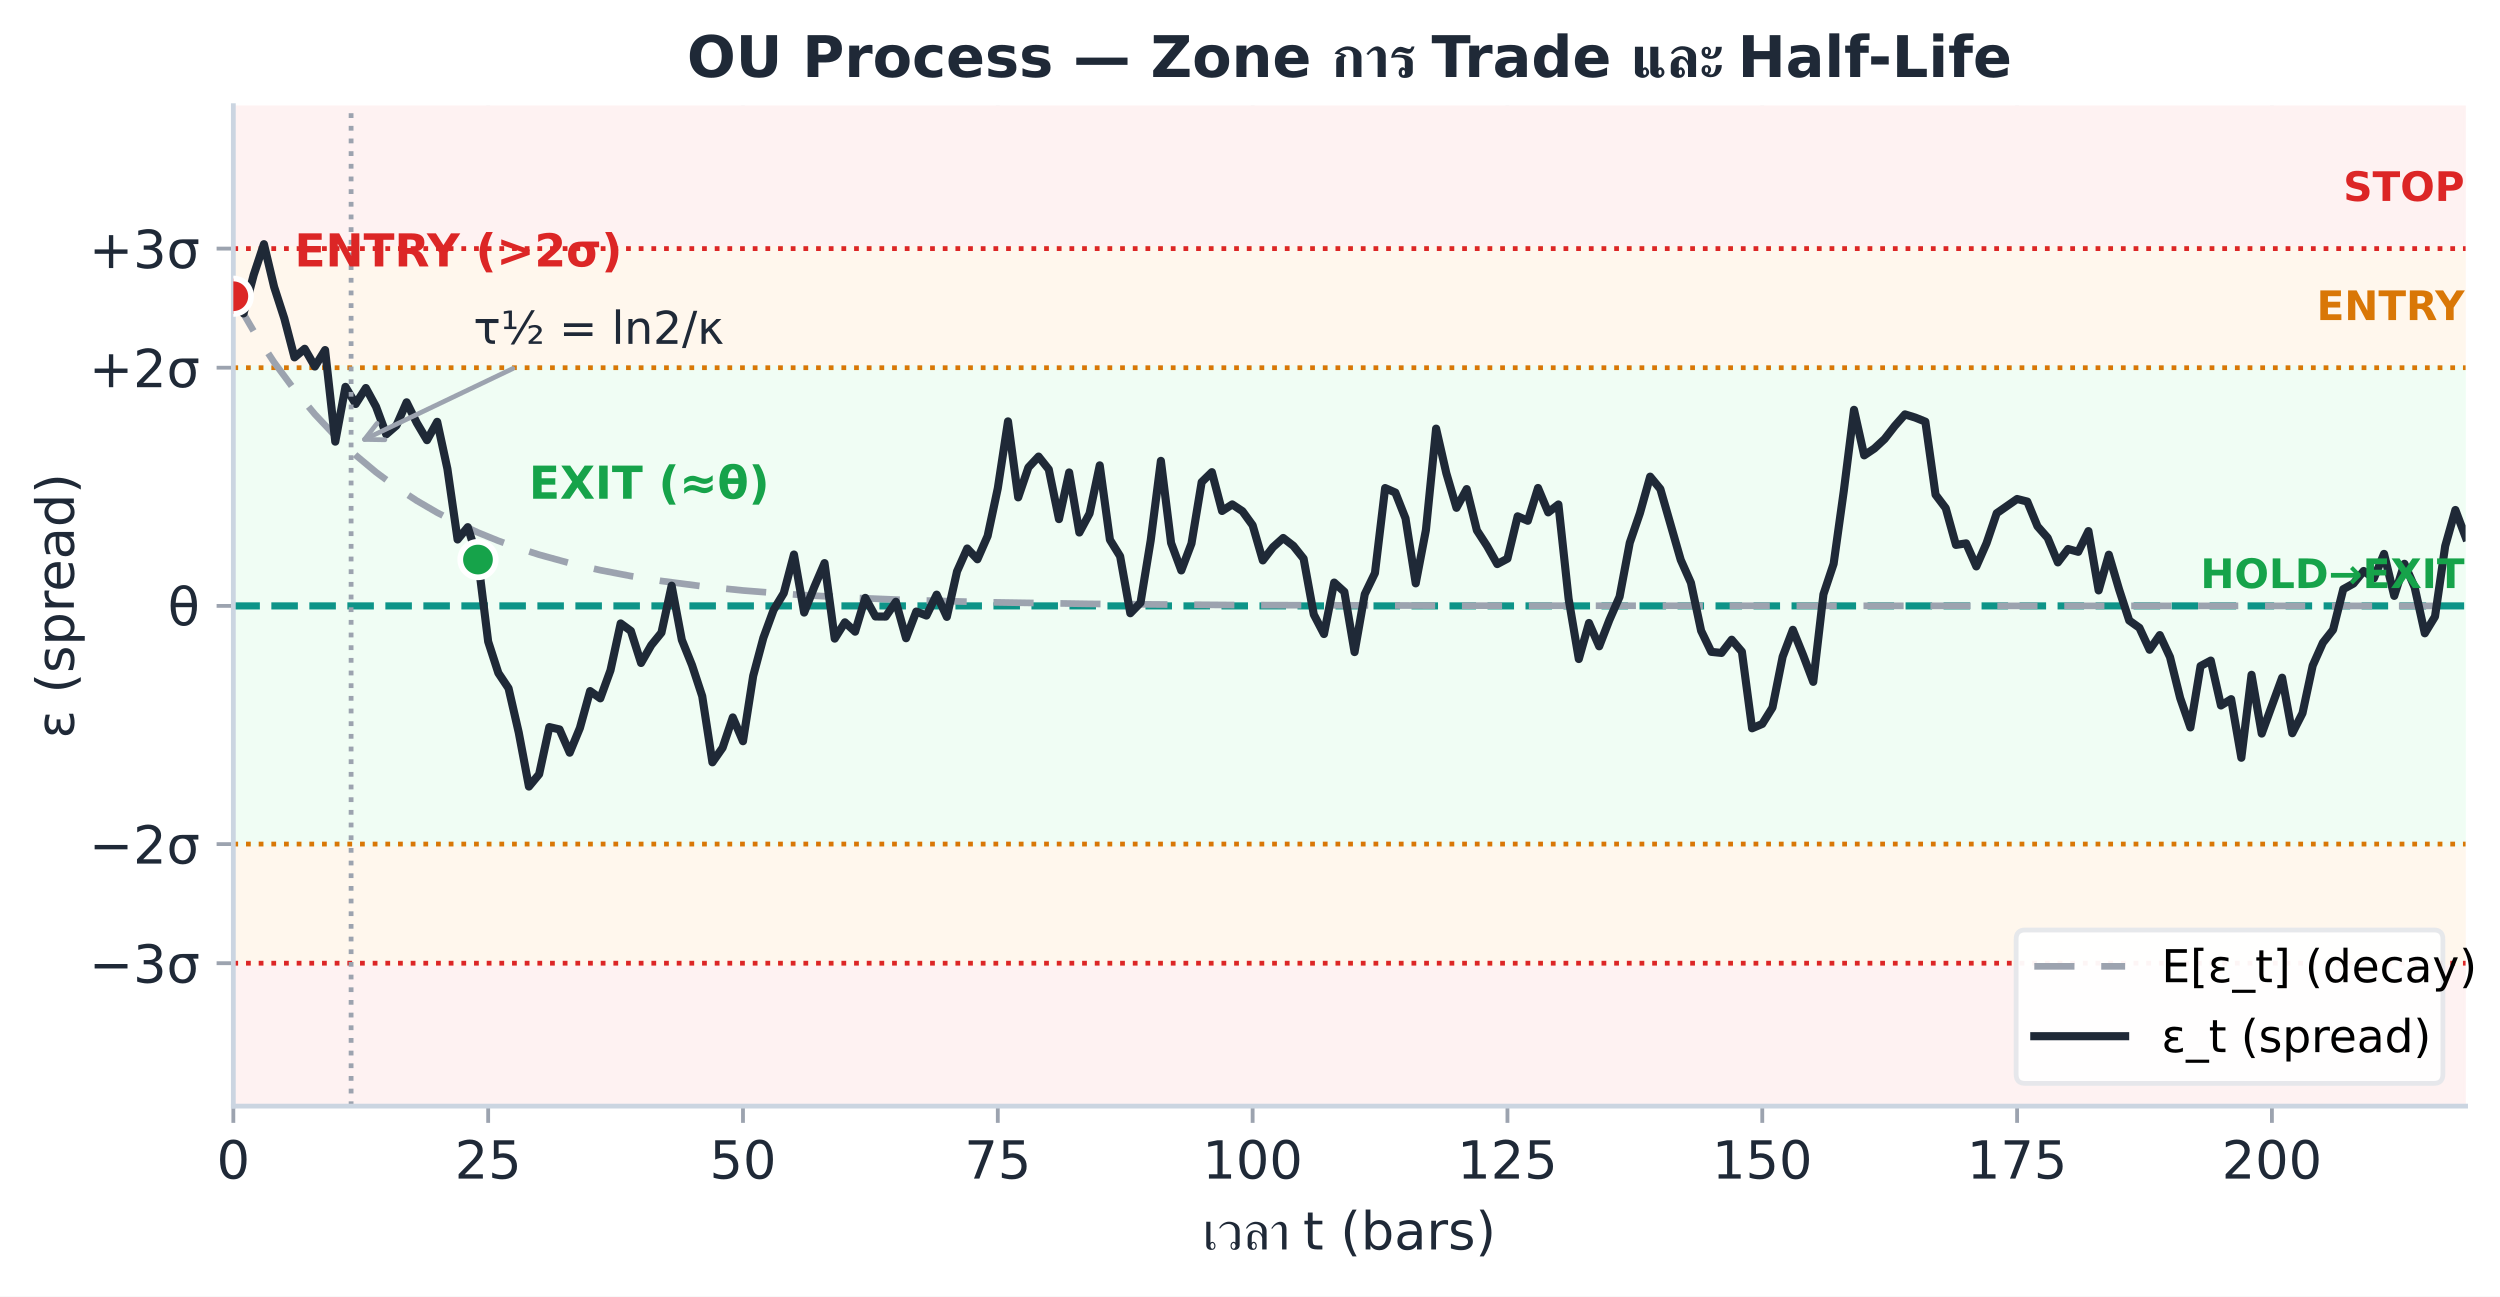
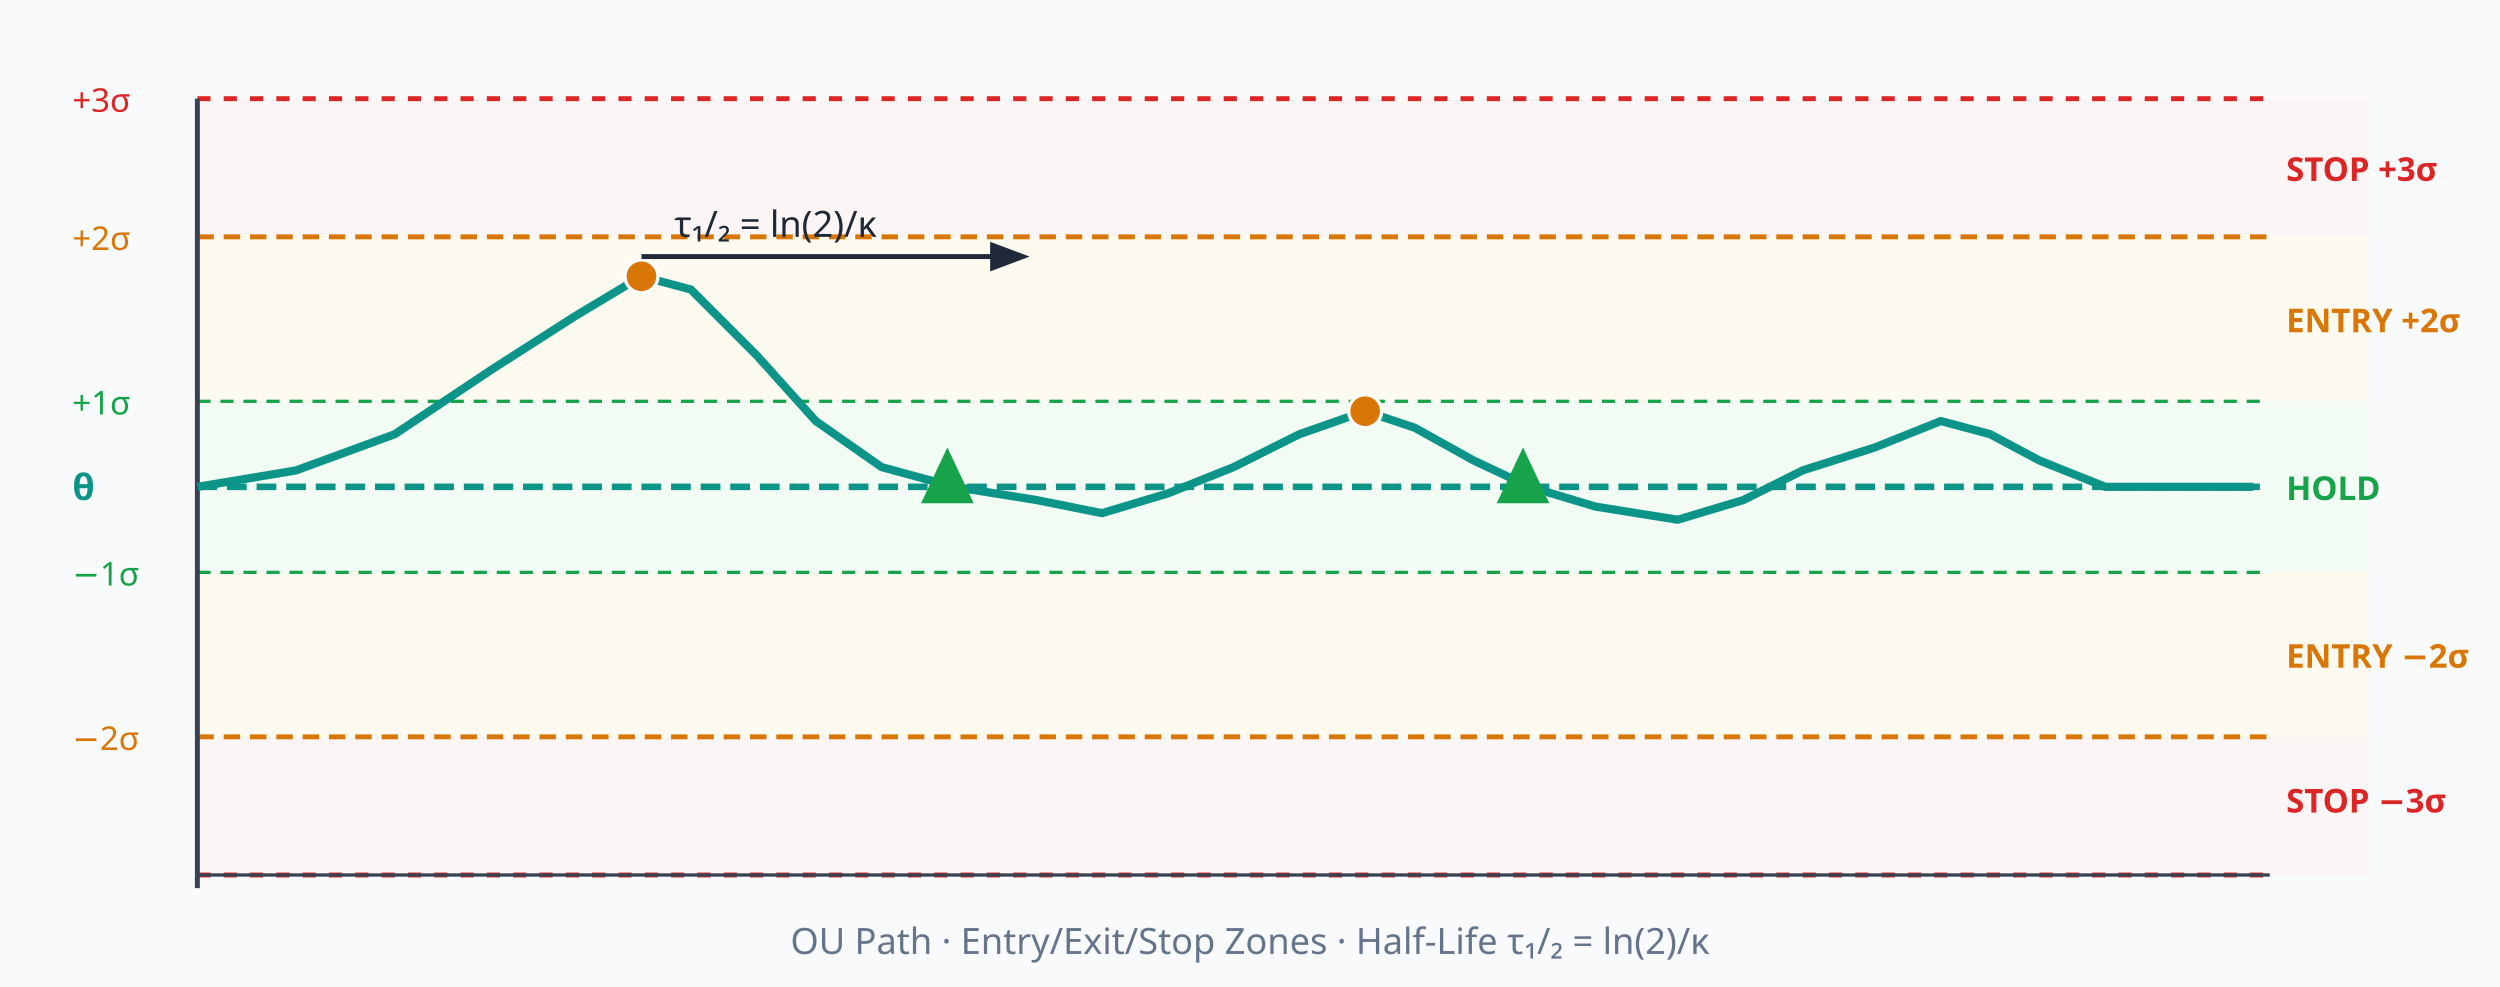
- <svg xmlns="http://www.w3.org/2000/svg" xmlns:xlink="http://www.w3.org/1999/xlink" width="522.96pt" height="271.23pt" viewBox="0 0 522.96 271.23" version="1.1">
+ <svg xmlns="http://www.w3.org/2000/svg" viewBox="0 0 760 300" font-family="sans-serif">
+   <rect width="760" height="300" fill="#f9fafb" />
+   <rect x="60" y="30" width="660" height="42" fill="#fef2f2" opacity="0.7" />
+   <rect x="60" y="72" width="660" height="50" fill="#fffbeb" opacity="0.7" />
+   <rect x="60" y="122" width="660" height="52" fill="#f0fdf4" opacity="0.8" />
+   <rect x="60" y="174" width="660" height="50" fill="#fffbeb" opacity="0.7" />
+   <rect x="60" y="224" width="660" height="42" fill="#fef2f2" opacity="0.7" />
+   <text x="695" y="55" font-size="10" fill="#dc2626" font-weight="700">STOP +3σ</text>
+   <text x="695" y="101" font-size="10" fill="#d97706" font-weight="700">ENTRY +2σ</text>
+   <text x="695" y="152" font-size="10" fill="#16a34a" font-weight="700">HOLD</text>
+   <text x="695" y="203" font-size="10" fill="#d97706" font-weight="700">ENTRY −2σ</text>
+   <text x="695" y="247" font-size="10" fill="#dc2626" font-weight="700">STOP −3σ</text>
+   <line x1="60" y1="148" x2="690" y2="148" stroke="#0d9488" stroke-width="2" stroke-dasharray="6,3" />
+   <line x1="60" y1="122" x2="690" y2="122" stroke="#16a34a" stroke-width="1" stroke-dasharray="4,3" />
+   <line x1="60" y1="174" x2="690" y2="174" stroke="#16a34a" stroke-width="1" stroke-dasharray="4,3" />
+   <line x1="60" y1="72" x2="690" y2="72" stroke="#d97706" stroke-width="1.5" stroke-dasharray="5,3" />
+   <line x1="60" y1="224" x2="690" y2="224" stroke="#d97706" stroke-width="1.5" stroke-dasharray="5,3" />
+   <line x1="60" y1="30" x2="690" y2="30" stroke="#dc2626" stroke-width="1.5" stroke-dasharray="4,4" />
+   <line x1="60" y1="266" x2="690" y2="266" stroke="#dc2626" stroke-width="1.5" stroke-dasharray="4,4" />
+   <line x1="60" y1="266" x2="690" y2="266" stroke="#374151" stroke-width="1" />
+   <line x1="60" y1="30" x2="60" y2="270" stroke="#374151" stroke-width="1.5" />
+   <polyline points="60,148 90,143 120,132 150,112 175,96 195,84 210,88 230,108 248,128 268,142 290,148 315,152 335,156 355,150 375,142 395,132 415,125 430,130 448,140 465,148 485,154 510,158 530,152 548,143 570,136 590,128 605,132 620,140 640,148 665,148 685,148" fill="none" stroke="#0d9488" stroke-width="2.5" />
+   <circle cx="195" cy="84" r="5" fill="#d97706" stroke="white" stroke-width="1" />
+   <circle cx="415" cy="125" r="5" fill="#d97706" stroke="white" stroke-width="1" />
+   <polygon points="288,136 296,153 280,153" fill="#16a34a" />
+   <polygon points="463,136 471,153 455,153" fill="#16a34a" />
  <defs>
-     <style type="text/css">*{stroke-linejoin: round; stroke-linecap: butt}</style>
+     <marker id="arr" markerWidth="8" markerHeight="8" refX="6" refY="3" orient="auto">
+       <path d="M0,0 L0,6 L8,3 z" fill="#1f2937" />
+     </marker>
  </defs>
-   <g id="figure_1">
-     <g id="patch_1">
-       <path d="M 0 271.23  L 522.96 271.23  L 522.96 0  L 0 0  z " style="fill: #ffffff" />
-     </g>
-     <g id="axes_1">
-       <g id="patch_2">
-         <path d="M 48.811 231.381  L 515.76 231.381  L 515.76 22.104  L 48.811 22.104  z " style="fill: #ffffff" />
-       </g>
-       <g id="matplotlib.axis_1">
-         <g id="xtick_1">
-           <g id="line2d_1">
-             <path d="M 48.811 231.381  L 48.811 22.104  " clip-path="url(#p9244226b8b)" style="fill: none; stroke: #e5e7eb; stroke-width: 0.8; stroke-linecap: square" />
-           </g>
-           <g id="line2d_2">
-             <defs>
-               <path id="mdd8681893f" d="M 0 0  L 0 3.5  " style="stroke: #9ca3af; stroke-width: 0.8" />
-             </defs>
-             <g>
-               <use xlink:href="#mdd8681893f" x="48.811" y="231.381" style="fill: #9ca3af; stroke: #9ca3af; stroke-width: 0.8" />
-             </g>
-           </g>
-           <g id="text_1">
-             <text style="font-size: 11px; font-family: 'Sarabun', 'DejaVu Sans'; text-anchor: middle; fill: #1f2937" x="48.811" y="246.543" transform="rotate(-0 48.81094 246.5431)">0</text>
-           </g>
-         </g>
-         <g id="xtick_2">
-           <g id="line2d_3">
-             <path d="M 102.116 231.381  L 102.116 22.104  " clip-path="url(#p9244226b8b)" style="fill: none; stroke: #e5e7eb; stroke-width: 0.8; stroke-linecap: square" />
-           </g>
-           <g id="line2d_4">
-             <g>
-               <use xlink:href="#mdd8681893f" x="102.116" y="231.381" style="fill: #9ca3af; stroke: #9ca3af; stroke-width: 0.8" />
-             </g>
-           </g>
-           <g id="text_2">
-             <text style="font-size: 11px; font-family: 'Sarabun', 'DejaVu Sans'; text-anchor: middle; fill: #1f2937" x="102.116" y="246.543" transform="rotate(-0 102.1156 246.5431)">25</text>
-           </g>
-         </g>
-         <g id="xtick_3">
-           <g id="line2d_5">
-             <path d="M 155.42 231.381  L 155.42 22.104  " clip-path="url(#p9244226b8b)" style="fill: none; stroke: #e5e7eb; stroke-width: 0.8; stroke-linecap: square" />
-           </g>
-           <g id="line2d_6">
-             <g>
-               <use xlink:href="#mdd8681893f" x="155.42" y="231.381" style="fill: #9ca3af; stroke: #9ca3af; stroke-width: 0.8" />
-             </g>
-           </g>
-           <g id="text_3">
-             <text style="font-size: 11px; font-family: 'Sarabun', 'DejaVu Sans'; text-anchor: middle; fill: #1f2937" x="155.42" y="246.543" transform="rotate(-0 155.4203 246.5431)">50</text>
-           </g>
-         </g>
-         <g id="xtick_4">
-           <g id="line2d_7">
-             <path d="M 208.725 231.381  L 208.725 22.104  " clip-path="url(#p9244226b8b)" style="fill: none; stroke: #e5e7eb; stroke-width: 0.8; stroke-linecap: square" />
-           </g>
-           <g id="line2d_8">
-             <g>
-               <use xlink:href="#mdd8681893f" x="208.725" y="231.381" style="fill: #9ca3af; stroke: #9ca3af; stroke-width: 0.8" />
-             </g>
-           </g>
-           <g id="text_4">
-             <text style="font-size: 11px; font-family: 'Sarabun', 'DejaVu Sans'; text-anchor: middle; fill: #1f2937" x="208.725" y="246.543" transform="rotate(-0 208.725 246.5431)">75</text>
-           </g>
-         </g>
-         <g id="xtick_5">
-           <g id="line2d_9">
-             <path d="M 262.03 231.381  L 262.03 22.104  " clip-path="url(#p9244226b8b)" style="fill: none; stroke: #e5e7eb; stroke-width: 0.8; stroke-linecap: square" />
-           </g>
-           <g id="line2d_10">
-             <g>
-               <use xlink:href="#mdd8681893f" x="262.03" y="231.381" style="fill: #9ca3af; stroke: #9ca3af; stroke-width: 0.8" />
-             </g>
-           </g>
-           <g id="text_5">
-             <text style="font-size: 11px; font-family: 'Sarabun', 'DejaVu Sans'; text-anchor: middle; fill: #1f2937" x="262.03" y="246.543" transform="rotate(-0 262.0297 246.5431)">100</text>
-           </g>
-         </g>
-         <g id="xtick_6">
-           <g id="line2d_11">
-             <path d="M 315.334 231.381  L 315.334 22.104  " clip-path="url(#p9244226b8b)" style="fill: none; stroke: #e5e7eb; stroke-width: 0.8; stroke-linecap: square" />
-           </g>
-           <g id="line2d_12">
-             <g>
-               <use xlink:href="#mdd8681893f" x="315.334" y="231.381" style="fill: #9ca3af; stroke: #9ca3af; stroke-width: 0.8" />
-             </g>
-           </g>
-           <g id="text_6">
-             <text style="font-size: 11px; font-family: 'Sarabun', 'DejaVu Sans'; text-anchor: middle; fill: #1f2937" x="315.334" y="246.543" transform="rotate(-0 315.3344 246.5431)">125</text>
-           </g>
-         </g>
-         <g id="xtick_7">
-           <g id="line2d_13">
-             <path d="M 368.639 231.381  L 368.639 22.104  " clip-path="url(#p9244226b8b)" style="fill: none; stroke: #e5e7eb; stroke-width: 0.8; stroke-linecap: square" />
-           </g>
-           <g id="line2d_14">
-             <g>
-               <use xlink:href="#mdd8681893f" x="368.639" y="231.381" style="fill: #9ca3af; stroke: #9ca3af; stroke-width: 0.8" />
-             </g>
-           </g>
-           <g id="text_7">
-             <text style="font-size: 11px; font-family: 'Sarabun', 'DejaVu Sans'; text-anchor: middle; fill: #1f2937" x="368.639" y="246.543" transform="rotate(-0 368.6391 246.5431)">150</text>
-           </g>
-         </g>
-         <g id="xtick_8">
-           <g id="line2d_15">
-             <path d="M 421.944 231.381  L 421.944 22.104  " clip-path="url(#p9244226b8b)" style="fill: none; stroke: #e5e7eb; stroke-width: 0.8; stroke-linecap: square" />
-           </g>
-           <g id="line2d_16">
-             <g>
-               <use xlink:href="#mdd8681893f" x="421.944" y="231.381" style="fill: #9ca3af; stroke: #9ca3af; stroke-width: 0.8" />
-             </g>
-           </g>
-           <g id="text_8">
-             <text style="font-size: 11px; font-family: 'Sarabun', 'DejaVu Sans'; text-anchor: middle; fill: #1f2937" x="421.944" y="246.543" transform="rotate(-0 421.9438 246.5431)">175</text>
-           </g>
-         </g>
-         <g id="xtick_9">
-           <g id="line2d_17">
-             <path d="M 475.248 231.381  L 475.248 22.104  " clip-path="url(#p9244226b8b)" style="fill: none; stroke: #e5e7eb; stroke-width: 0.8; stroke-linecap: square" />
-           </g>
-           <g id="line2d_18">
-             <g>
-               <use xlink:href="#mdd8681893f" x="475.248" y="231.381" style="fill: #9ca3af; stroke: #9ca3af; stroke-width: 0.8" />
-             </g>
-           </g>
-           <g id="text_9">
-             <text style="font-size: 11px; font-family: 'Sarabun', 'DejaVu Sans'; text-anchor: middle; fill: #1f2937" x="475.248" y="246.543" transform="rotate(-0 475.2485 246.5431)">200</text>
-           </g>
-         </g>
-         <g id="text_10">
-           <text style="font-size: 11px; font-family: 'Sarabun', 'DejaVu Sans'; text-anchor: middle; fill: #1f2937" x="282.285" y="261.368" transform="rotate(-0 282.2855 261.3678)">เวลา t (bars)</text>
-         </g>
-       </g>
-       <g id="matplotlib.axis_2">
-         <g id="ytick_1">
-           <g id="line2d_19">
-             <path d="M 48.811 201.484  L 515.76 201.484  " clip-path="url(#p9244226b8b)" style="fill: none; stroke: #e5e7eb; stroke-width: 0.8; stroke-linecap: square" />
-           </g>
-           <g id="line2d_20">
-             <defs>
-               <path id="m75f83dddc1" d="M 0 0  L -3.5 0  " style="stroke: #9ca3af; stroke-width: 0.8" />
-             </defs>
-             <g>
-               <use xlink:href="#m75f83dddc1" x="48.811" y="201.484" style="fill: #9ca3af; stroke: #9ca3af; stroke-width: 0.8" />
-             </g>
-           </g>
-           <g id="text_11">
-             <text style="font-size: 11px; font-family: 'Sarabun', 'DejaVu Sans'; text-anchor: end; fill: #1f2937" x="41.811" y="205.565" transform="rotate(-0 41.81094 205.5653)">−3σ</text>
-           </g>
-         </g>
-         <g id="ytick_2">
-           <g id="line2d_21">
-             <path d="M 48.811 176.57  L 515.76 176.57  " clip-path="url(#p9244226b8b)" style="fill: none; stroke: #e5e7eb; stroke-width: 0.8; stroke-linecap: square" />
-           </g>
-           <g id="line2d_22">
-             <g>
-               <use xlink:href="#m75f83dddc1" x="48.811" y="176.57" style="fill: #9ca3af; stroke: #9ca3af; stroke-width: 0.8" />
-             </g>
-           </g>
-           <g id="text_12">
-             <text style="font-size: 11px; font-family: 'Sarabun', 'DejaVu Sans'; text-anchor: end; fill: #1f2937" x="41.811" y="180.651" transform="rotate(-0 41.81094 180.6514)">−2σ</text>
-           </g>
-         </g>
-         <g id="ytick_3">
-           <g id="line2d_23">
-             <path d="M 48.811 126.743  L 515.76 126.743  " clip-path="url(#p9244226b8b)" style="fill: none; stroke: #e5e7eb; stroke-width: 0.8; stroke-linecap: square" />
-           </g>
-           <g id="line2d_24">
-             <g>
-               <use xlink:href="#m75f83dddc1" x="48.811" y="126.743" style="fill: #9ca3af; stroke: #9ca3af; stroke-width: 0.8" />
-             </g>
-           </g>
-           <g id="text_13">
-             <text style="font-size: 11px; font-family: 'Sarabun', 'DejaVu Sans'; text-anchor: end; fill: #1f2937" x="41.811" y="130.824" transform="rotate(-0 41.81094 130.8237)">θ</text>
-           </g>
-         </g>
-         <g id="ytick_4">
-           <g id="line2d_25">
-             <path d="M 48.811 76.915  L 515.76 76.915  " clip-path="url(#p9244226b8b)" style="fill: none; stroke: #e5e7eb; stroke-width: 0.8; stroke-linecap: square" />
-           </g>
-           <g id="line2d_26">
-             <g>
-               <use xlink:href="#m75f83dddc1" x="48.811" y="76.915" style="fill: #9ca3af; stroke: #9ca3af; stroke-width: 0.8" />
-             </g>
-           </g>
-           <g id="text_14">
-             <text style="font-size: 11px; font-family: 'Sarabun', 'DejaVu Sans'; text-anchor: end; fill: #1f2937" x="41.811" y="80.996" transform="rotate(-0 41.81094 80.99602)">+2σ</text>
-           </g>
-         </g>
-         <g id="ytick_5">
-           <g id="line2d_27">
-             <path d="M 48.811 52.001  L 515.76 52.001  " clip-path="url(#p9244226b8b)" style="fill: none; stroke: #e5e7eb; stroke-width: 0.8; stroke-linecap: square" />
-           </g>
-           <g id="line2d_28">
-             <g>
-               <use xlink:href="#m75f83dddc1" x="48.811" y="52.001" style="fill: #9ca3af; stroke: #9ca3af; stroke-width: 0.8" />
-             </g>
-           </g>
-           <g id="text_15">
-             <text style="font-size: 11px; font-family: 'Sarabun', 'DejaVu Sans'; text-anchor: end; fill: #1f2937" x="41.811" y="56.082" transform="rotate(-0 41.81094 56.08217)">+3σ</text>
-           </g>
-         </g>
-         <g id="text_16">
-           <text style="font-size: 11px; font-family: 'Sarabun', 'DejaVu Sans'; text-anchor: middle; fill: #1f2937" x="15.45" y="126.743" transform="rotate(-90 15.45 126.7426)">ε (spread)</text>
-         </g>
-       </g>
-       <g id="patch_3">
-         <path d="M 48.811 52.001  L 515.76 52.001  L 515.76 22.104  L 48.811 22.104  z " clip-path="url(#p9244226b8b)" style="fill: #fef2f2; stroke: #fef2f2; stroke-linejoin: miter" />
-       </g>
-       <g id="patch_4">
-         <path d="M 48.811 231.381  L 515.76 231.381  L 515.76 201.484  L 48.811 201.484  z " clip-path="url(#p9244226b8b)" style="fill: #fef2f2; stroke: #fef2f2; stroke-linejoin: miter" />
-       </g>
-       <g id="patch_5">
-         <path d="M 48.811 76.915  L 515.76 76.915  L 515.76 52.001  L 48.811 52.001  z " clip-path="url(#p9244226b8b)" style="fill: #fff7ed; stroke: #fff7ed; stroke-linejoin: miter" />
-       </g>
-       <g id="patch_6">
-         <path d="M 48.811 201.484  L 515.76 201.484  L 515.76 176.57  L 48.811 176.57  z " clip-path="url(#p9244226b8b)" style="fill: #fff7ed; stroke: #fff7ed; stroke-linejoin: miter" />
-       </g>
-       <g id="patch_7">
-         <path d="M 48.811 176.57  L 515.76 176.57  L 515.76 76.915  L 48.811 76.915  z " clip-path="url(#p9244226b8b)" style="fill: #f0fdf4; stroke: #f0fdf4; stroke-linejoin: miter" />
-       </g>
-       <g id="line2d_29">
-         <path d="M 48.811 126.743  L 515.76 126.743  " clip-path="url(#p9244226b8b)" style="fill: none; stroke-dasharray: 5.55,2.4; stroke-dashoffset: 0; stroke: #0d9488; stroke-width: 1.5" />
-       </g>
-       <g id="line2d_30">
-         <path d="M 48.811 76.915  L 515.76 76.915  " clip-path="url(#p9244226b8b)" style="fill: none; stroke-dasharray: 1,1.65; stroke-dashoffset: 0; stroke: #d97706" />
-       </g>
-       <g id="line2d_31">
-         <path d="M 48.811 176.57  L 515.76 176.57  " clip-path="url(#p9244226b8b)" style="fill: none; stroke-dasharray: 1,1.65; stroke-dashoffset: 0; stroke: #d97706" />
-       </g>
-       <g id="line2d_32">
-         <path d="M 48.811 52.001  L 515.76 52.001  " clip-path="url(#p9244226b8b)" style="fill: none; stroke-dasharray: 1,1.65; stroke-dashoffset: 0; stroke: #dc2626" />
-       </g>
-       <g id="line2d_33">
-         <path d="M 48.811 201.484  L 515.76 201.484  " clip-path="url(#p9244226b8b)" style="fill: none; stroke-dasharray: 1,1.65; stroke-dashoffset: 0; stroke: #dc2626" />
-       </g>
-       <g id="line2d_34">
-         <path d="M 48.811 61.967  L 53.075 69.291  L 57.34 75.788  L 61.604 81.55  L 65.868 86.66  L 70.133 91.193  L 74.397 95.213  L 78.662 98.778  L 82.926 101.94  L 87.19 104.745  L 91.455 107.232  L 95.719 109.439  L 99.983 111.395  L 104.248 113.131  L 108.512 114.67  L 112.777 116.035  L 119.173 117.799  L 125.57 119.272  L 131.966 120.503  L 138.363 121.531  L 146.892 122.643  L 155.42 123.518  L 166.081 124.353  L 176.742 124.973  L 189.535 125.508  L 206.593 125.978  L 227.915 126.323  L 257.765 126.562  L 306.806 126.697  L 430.473 126.741  L 515.76 126.742  L 515.76 126.742  " clip-path="url(#p9244226b8b)" style="fill: none; stroke-dasharray: 8.4,5.6; stroke-dashoffset: 0; stroke: #9ca3af; stroke-width: 1.4" />
-       </g>
-       <g id="line2d_35">
-         <path d="M 48.811 61.967  L 50.943 65.558  L 53.075 57.494  L 55.208 51.079  L 57.34 60.023  L 59.472 66.598  L 61.604 74.758  L 63.736 72.96  L 65.868 76.671  L 68.001 73.229  L 70.133 92.383  L 72.265 80.925  L 74.397 84.506  L 76.529 81.168  L 78.662 85.081  L 80.794 90.853  L 82.926 89.009  L 85.058 84.158  L 87.19 88.461  L 89.323 92.076  L 91.455 88.238  L 93.587 98.06  L 95.719 112.851  L 97.851 110.275  L 99.983 117.051  L 102.116 134.205  L 104.248 140.783  L 106.38 143.976  L 108.512 153.24  L 110.644 164.531  L 112.777 161.947  L 114.909 152.091  L 117.041 152.583  L 119.173 157.45  L 121.305 152.285  L 123.438 144.562  L 125.57 146.082  L 127.702 140.221  L 129.834 130.412  L 131.966 131.978  L 134.098 138.685  L 136.231 134.968  L 138.363 132.338  L 140.495 122.519  L 142.627 133.859  L 144.759 139.142  L 146.892 145.632  L 149.024 159.464  L 151.156 156.409  L 153.288 150.074  L 155.42 155.05  L 157.553 141.393  L 159.685 133.42  L 161.817 127.605  L 163.949 124.087  L 166.081 115.998  L 168.213 128.138  L 170.346 122.756  L 172.478 117.793  L 174.61 133.586  L 176.742 130.181  L 178.874 132.135  L 181.007 125.067  L 183.139 128.957  L 185.271 128.981  L 187.403 125.888  L 189.535 133.502  L 191.668 127.93  L 193.8 128.765  L 195.932 124.393  L 198.064 129.038  L 200.196 119.526  L 202.328 114.736  L 204.461 116.992  L 206.593 112.123  L 208.725 102.128  L 210.857 88.147  L 212.989 104.043  L 215.122 97.783  L 217.254 95.507  L 219.386 98.191  L 221.518 108.592  L 223.65 98.831  L 225.783 111.395  L 227.915 107.423  L 230.047 97.347  L 232.179 112.916  L 234.311 116.357  L 236.443 128.279  L 238.576 126.08  L 240.708 113.05  L 242.84 96.408  L 244.972 113.574  L 247.104 119.326  L 249.237 113.699  L 251.369 100.851  L 253.501 98.769  L 255.633 106.887  L 257.765 105.514  L 259.898 106.931  L 262.03 109.878  L 264.162 117.229  L 266.294 114.458  L 268.426 112.538  L 270.558 114.192  L 272.691 116.859  L 274.823 128.541  L 276.955 132.629  L 279.087 121.864  L 281.219 123.801  L 283.352 136.403  L 285.484 124.306  L 287.616 119.876  L 289.748 102.094  L 291.88 103.034  L 294.013 108.438  L 296.145 122.03  L 298.277 110.888  L 300.409 89.663  L 302.541 98.973  L 304.673 106.224  L 306.806 102.309  L 308.938 110.942  L 311.07 114.225  L 313.202 117.995  L 315.334 116.863  L 317.467 108.007  L 319.599 108.941  L 321.731 102.078  L 323.863 107.182  L 325.995 105.527  L 328.128 125.253  L 330.26 137.856  L 332.392 130.321  L 334.524 135.199  L 336.656 129.687  L 338.788 124.829  L 340.921 113.532  L 343.053 107.318  L 345.185 99.707  L 347.317 102.293  L 351.582 117.117  L 353.714 121.907  L 355.846 131.948  L 357.978 136.36  L 360.11 136.582  L 362.243 133.82  L 364.375 136.32  L 366.507 152.348  L 368.639 151.435  L 370.771 148.009  L 372.903 137.373  L 375.036 131.748  L 377.168 137.002  L 379.3 142.633  L 381.432 124.327  L 383.564 117.942  L 385.697 102.664  L 387.829 85.731  L 389.961 95.252  L 392.093 93.816  L 394.225 91.838  L 396.358 89.102  L 398.49 86.684  L 400.622 87.344  L 402.754 88.205  L 404.886 103.484  L 407.018 106.307  L 409.151 113.986  L 411.283 113.663  L 413.415 118.483  L 415.547 113.64  L 417.679 107.357  L 421.944 104.381  L 424.076 104.92  L 426.208 110.094  L 428.34 112.513  L 430.473 117.644  L 432.605 114.842  L 434.737 115.434  L 436.869 111.096  L 439.001 123.501  L 441.133 116.034  L 443.266 123.259  L 445.398 129.805  L 447.53 131.325  L 449.662 135.913  L 451.794 132.85  L 453.927 137.439  L 456.059 146.027  L 458.191 152.17  L 460.323 139.321  L 462.455 138.184  L 464.588 147.574  L 466.72 146.252  L 468.852 158.51  L 470.984 141.159  L 473.116 153.451  L 477.381 141.766  L 479.513 153.379  L 481.645 149.189  L 483.777 139.237  L 485.909 134.452  L 488.042 131.736  L 490.174 123.246  L 492.306 122.067  L 494.438 119.444  L 496.57 120.975  L 498.703 115.869  L 500.835 124.646  L 502.967 117.938  L 505.099 122.827  L 507.231 132.475  L 509.363 128.979  L 511.496 114.234  L 513.628 106.685  L 515.76 112.338  L 515.76 112.338  " clip-path="url(#p9244226b8b)" style="fill: none; stroke: #1f2937; stroke-width: 1.7; stroke-linecap: square" />
-       </g>
-       <g id="line2d_36">
-         <path d="M 73.443 231.381  L 73.443 22.104  " clip-path="url(#p9244226b8b)" style="fill: none; stroke-dasharray: 1,1.65; stroke-dashoffset: 0; stroke: #9ca3af" />
-       </g>
-       <g id="patch_8">
-         <path d="M 48.811 231.381  L 48.811 22.104  " style="fill: none; stroke: #cbd5e1; stroke-linejoin: miter; stroke-linecap: square" />
-       </g>
-       <g id="patch_9">
-         <path d="M 48.811 231.381  L 515.76 231.381  " style="fill: none; stroke: #cbd5e1; stroke-linejoin: miter; stroke-linecap: square" />
-       </g>
-       <g id="patch_10">
-         <path d="M 107.275 77.094  Q 91.262 84.747 76.256 91.918  " style="fill: none; stroke: #9ca3af; stroke-linecap: round" />
-         <path d="M 80.504 91.994  L 76.256 91.918  L 78.866 88.566  " style="fill: none; stroke: #9ca3af; stroke-linecap: round" />
-       </g>
-       <g id="text_17">
-         <text style="font-size: 9.5px; font-family: 'Sarabun', 'DejaVu Sans'; text-anchor: start; fill: #1f2937" x="99.029" y="71.932" transform="rotate(-0 99.02919 71.93208)">τ½ = ln2/κ</text>
-       </g>
-       <g id="text_18">
-         <text style="font-weight: 700; font-size: 9.5px; font-family: 'Sarabun', 'DejaVu Sans'; text-anchor: start; fill: #dc2626" x="61.604" y="55.738" transform="rotate(-0 61.60406 55.73808)">ENTRY (&gt;2σ)</text>
-       </g>
-       <g id="text_19">
-         <text style="font-weight: 700; font-size: 9.5px; font-family: 'Sarabun', 'DejaVu Sans'; text-anchor: start; fill: #16a34a" x="110.644" y="104.32" transform="rotate(-0 110.6444 104.3201)">EXIT (≈θ)</text>
-       </g>
-       <g id="text_20">
-         <text style="font-weight: 700; font-size: 8.5px; font-family: 'Sarabun', 'DejaVu Sans'; text-anchor: end; fill: #dc2626" x="515.547" y="42.035" transform="rotate(-0 515.5468 42.03546)">STOP</text>
-       </g>
-       <g id="text_21">
-         <text style="font-weight: 700; font-size: 8.5px; font-family: 'Sarabun', 'DejaVu Sans'; text-anchor: end; fill: #d97706" x="515.547" y="66.949" transform="rotate(-0 515.5468 66.94931)">ENTRY</text>
-       </g>
-       <g id="text_22">
-         <text style="font-weight: 700; font-size: 8.5px; font-family: 'Sarabun', 'DejaVu Sans'; text-anchor: end; fill: #16a34a" x="515.547" y="123.005" transform="rotate(-0 515.5468 123.0055)">HOLD→EXIT</text>
-       </g>
-       <g id="text_23">
-         <text style="font-weight: 700; font-size: 12px; font-family: 'Sarabun', 'DejaVu Sans'; text-anchor: middle; fill: #1f2937" x="282.285" y="16.104" transform="rotate(-0 282.2855 16.10438)">OU Process — Zone การ Trade และ Half-Life</text>
-       </g>
-       <g id="legend_1">
-         <g id="patch_11">
-           <path d="M 423.644 226.631  L 509.11 226.631  Q 511.01 226.631 511.01 224.731  L 511.01 196.439  Q 511.01 194.539 509.11 194.539  L 423.644 194.539  Q 421.744 194.539 421.744 196.439  L 421.744 224.731  Q 421.744 226.631 423.644 226.631  z " style="fill: #ffffff; opacity: 0.95; stroke: #e5e7eb; stroke-linejoin: miter" />
-         </g>
-         <g id="line2d_37">
-           <path d="M 425.544 202.139  L 435.044 202.139  L 444.544 202.139  " style="fill: none; stroke-dasharray: 8.4,5.6; stroke-dashoffset: 0; stroke: #9ca3af; stroke-width: 1.4" />
-         </g>
-         <g id="text_24">
-           <text style="font-size: 9.5px; font-family: 'Sarabun', 'DejaVu Sans'; text-anchor: start" x="452.144" y="205.464" transform="rotate(-0 452.1442 205.4636)">E[ε_t] (decay)</text>
-         </g>
-         <g id="line2d_38">
-           <path d="M 425.544 216.76  L 435.044 216.76  L 444.544 216.76  " style="fill: none; stroke: #1f2937; stroke-width: 1.7; stroke-linecap: square" />
-         </g>
-         <g id="text_25">
-           <text style="font-size: 9.5px; font-family: 'Sarabun', 'DejaVu Sans'; text-anchor: start" x="452.144" y="220.085" transform="rotate(-0 452.1442 220.0846)">ε_t (spread)</text>
-         </g>
-       </g>
-       <g id="PathCollection_1">
-         <defs>
-           <path id="mcf2c6d8234" d="M 0 3.708  C 0.983 3.708 1.927 3.317 2.622 2.622  C 3.317 1.927 3.708 0.983 3.708 0  C 3.708 -0.983 3.317 -1.927 2.622 -2.622  C 1.927 -3.317 0.983 -3.708 0 -3.708  C -0.983 -3.708 -1.927 -3.317 -2.622 -2.622  C -3.317 -1.927 -3.708 -0.983 -3.708 0  C -3.708 0.983 -3.317 1.927 -2.622 2.622  C -1.927 3.317 -0.983 3.708 0 3.708  z " style="stroke: #ffffff; stroke-width: 1.2" />
-         </defs>
-         <g clip-path="url(#p9244226b8b)">
-           <use xlink:href="#mcf2c6d8234" x="48.811" y="61.967" style="fill: #dc2626; stroke: #ffffff; stroke-width: 1.2" />
-         </g>
-       </g>
-       <g id="PathCollection_2">
-         <defs>
-           <path id="me1e92dcef2" d="M 0 3.708  C 0.983 3.708 1.927 3.317 2.622 2.622  C 3.317 1.927 3.708 0.983 3.708 0  C 3.708 -0.983 3.317 -1.927 2.622 -2.622  C 1.927 -3.317 0.983 -3.708 0 -3.708  C -0.983 -3.708 -1.927 -3.317 -2.622 -2.622  C -3.317 -1.927 -3.708 -0.983 -3.708 0  C -3.708 0.983 -3.317 1.927 -2.622 2.622  C -1.927 3.317 -0.983 3.708 0 3.708  z " style="stroke: #ffffff; stroke-width: 1.2" />
-         </defs>
-         <g clip-path="url(#p9244226b8b)">
-           <use xlink:href="#me1e92dcef2" x="99.983" y="117.051" style="fill: #16a34a; stroke: #ffffff; stroke-width: 1.2" />
-         </g>
-       </g>
-     </g>
-   </g>
-   <defs>
-     <clipPath id="p9244226b8b">
-       <rect x="48.811" y="22.104" width="466.949" height="209.276" />
-     </clipPath>
-   </defs>
+   <line x1="195" y1="78" x2="310" y2="78" stroke="#1f2937" stroke-width="1.5" marker-end="url(#arr)" />
+   <text x="205" y="72" font-size="11" fill="#1f2937">τ₁/₂ = ln(2)/κ</text>
+   <text x="22" y="152" font-size="11" fill="#0d9488" font-weight="700">θ</text>
+   <text x="22" y="126" font-size="10" fill="#16a34a">+1σ</text>
+   <text x="22" y="178" font-size="10" fill="#16a34a">−1σ</text>
+   <text x="22" y="76" font-size="10" fill="#d97706">+2σ</text>
+   <text x="22" y="228" font-size="10" fill="#d97706">−2σ</text>
+   <text x="22" y="34" font-size="10" fill="#dc2626">+3σ</text>
+   <text x="380" y="290" text-anchor="middle" font-size="11" fill="#64748b">OU Path · Entry/Exit/Stop Zones · Half-Life τ₁/₂ = ln(2)/κ</text>
</svg>
